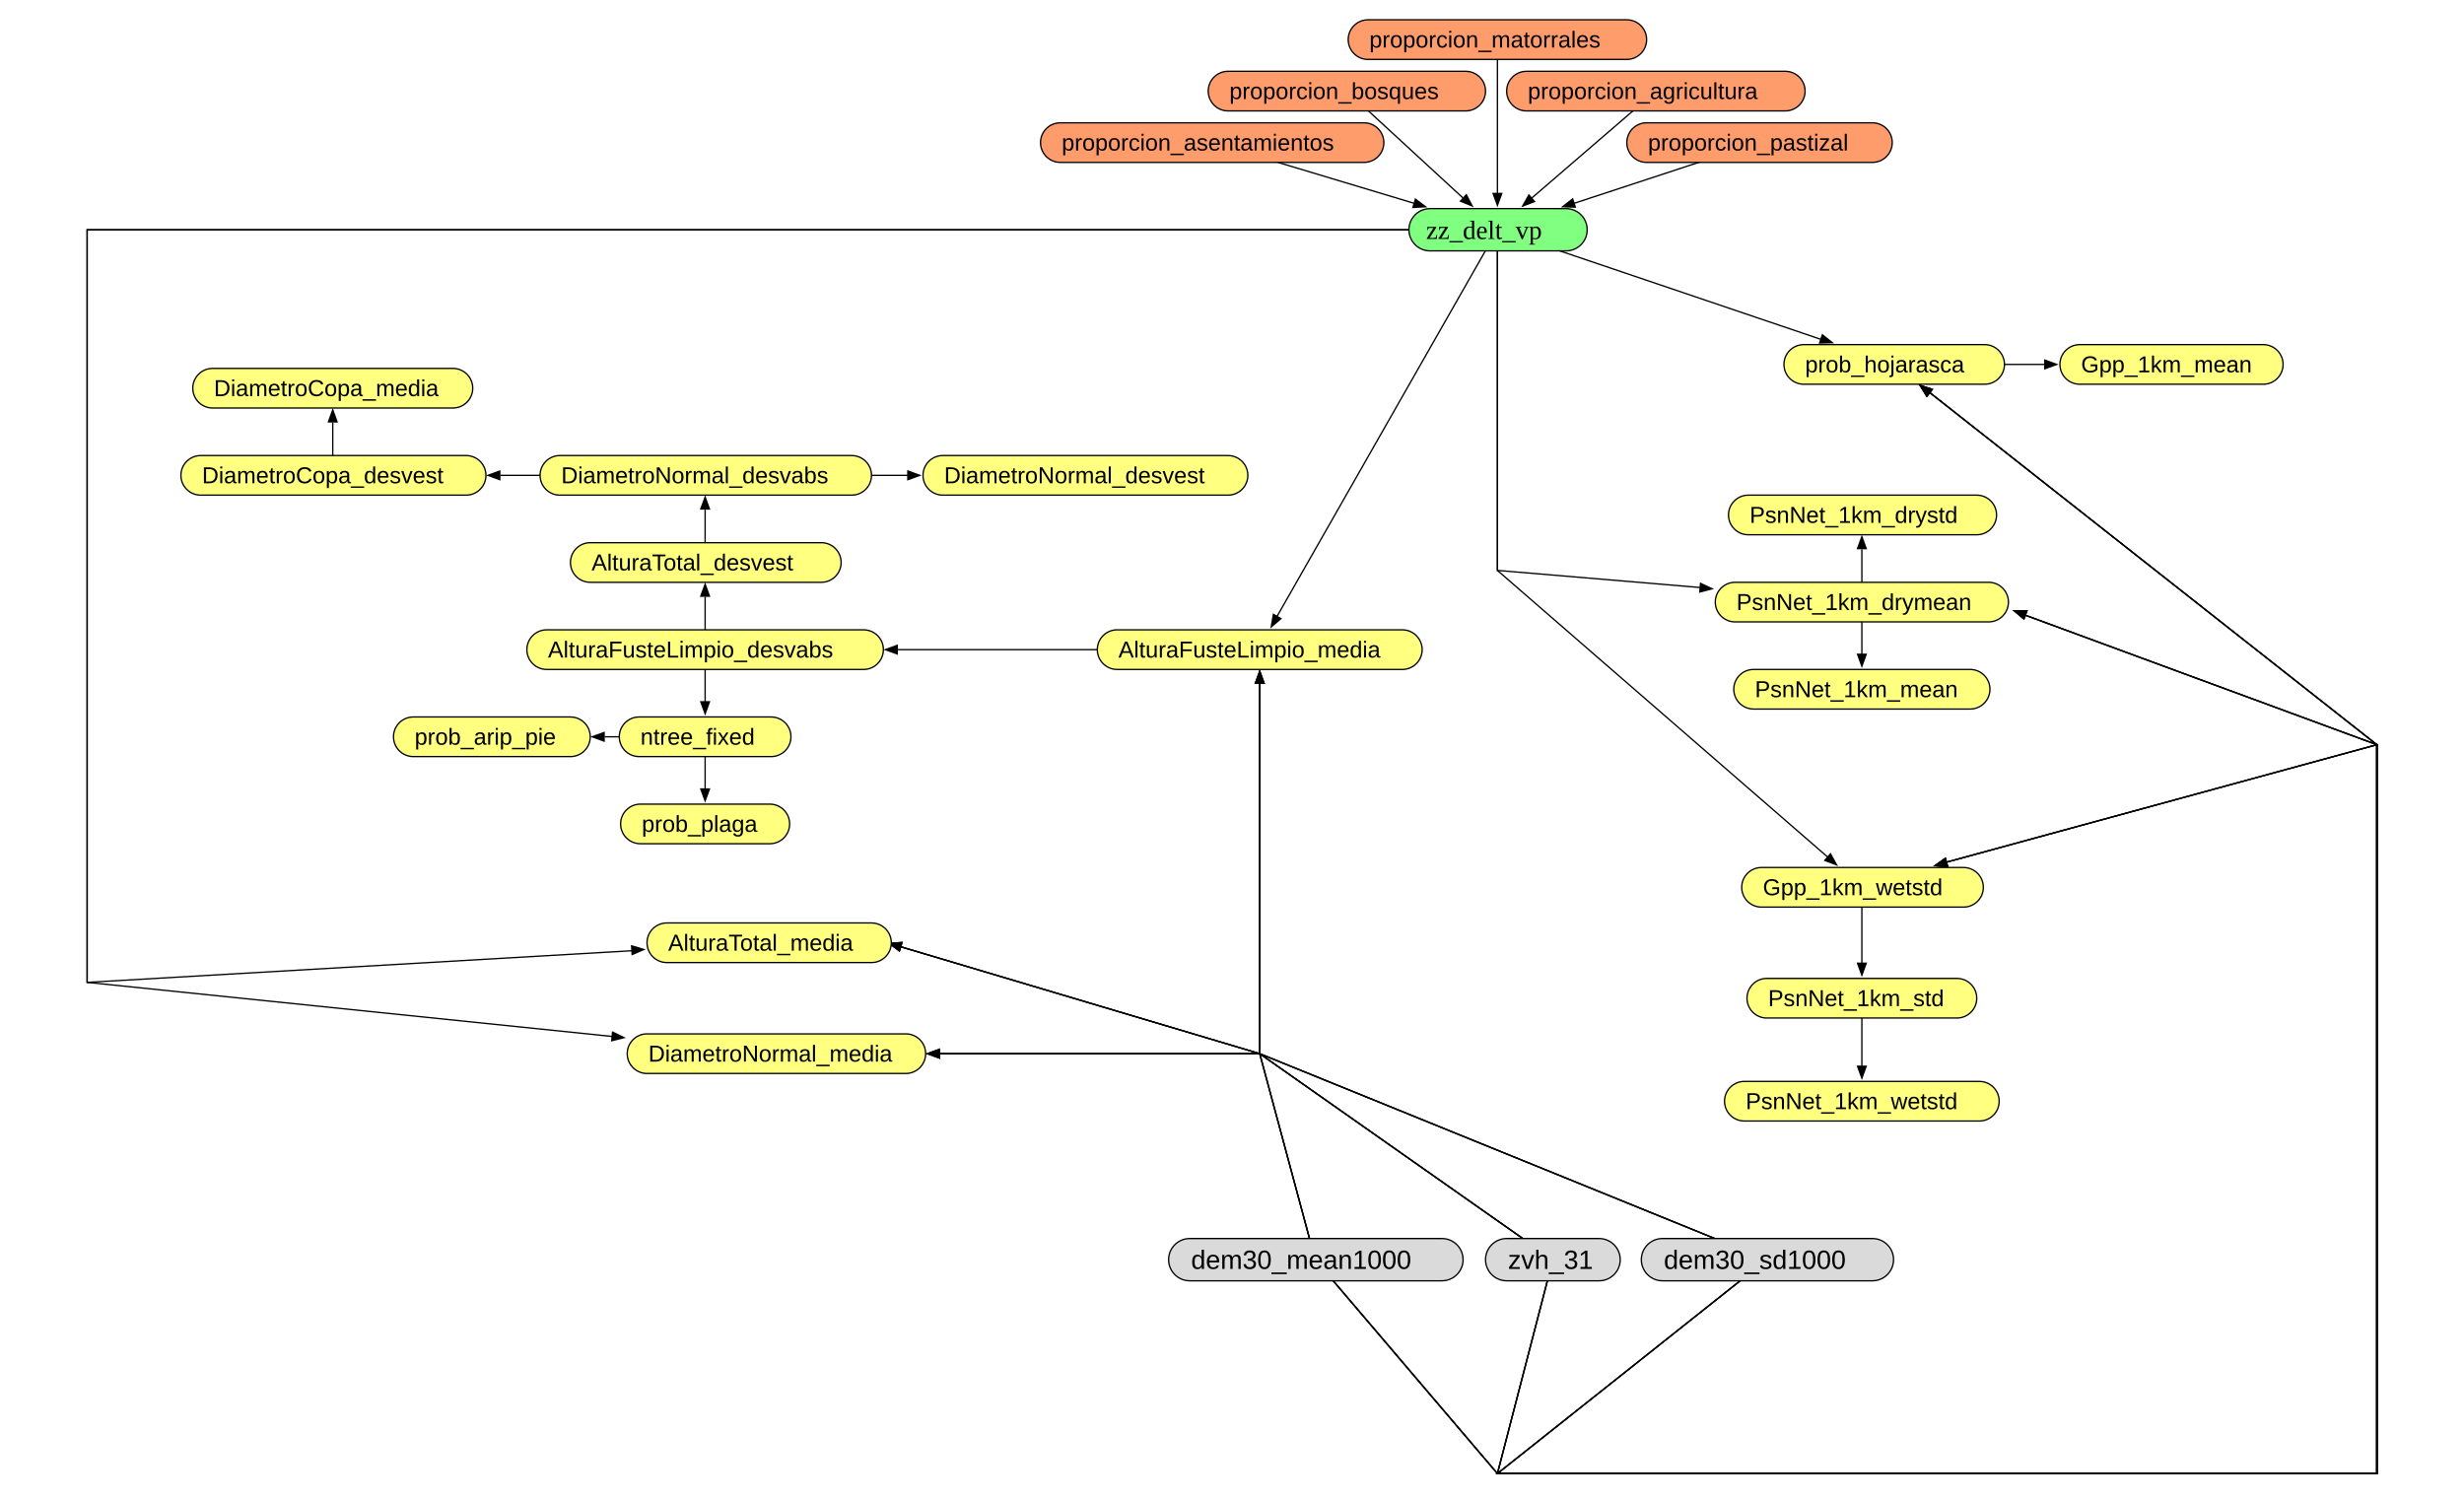
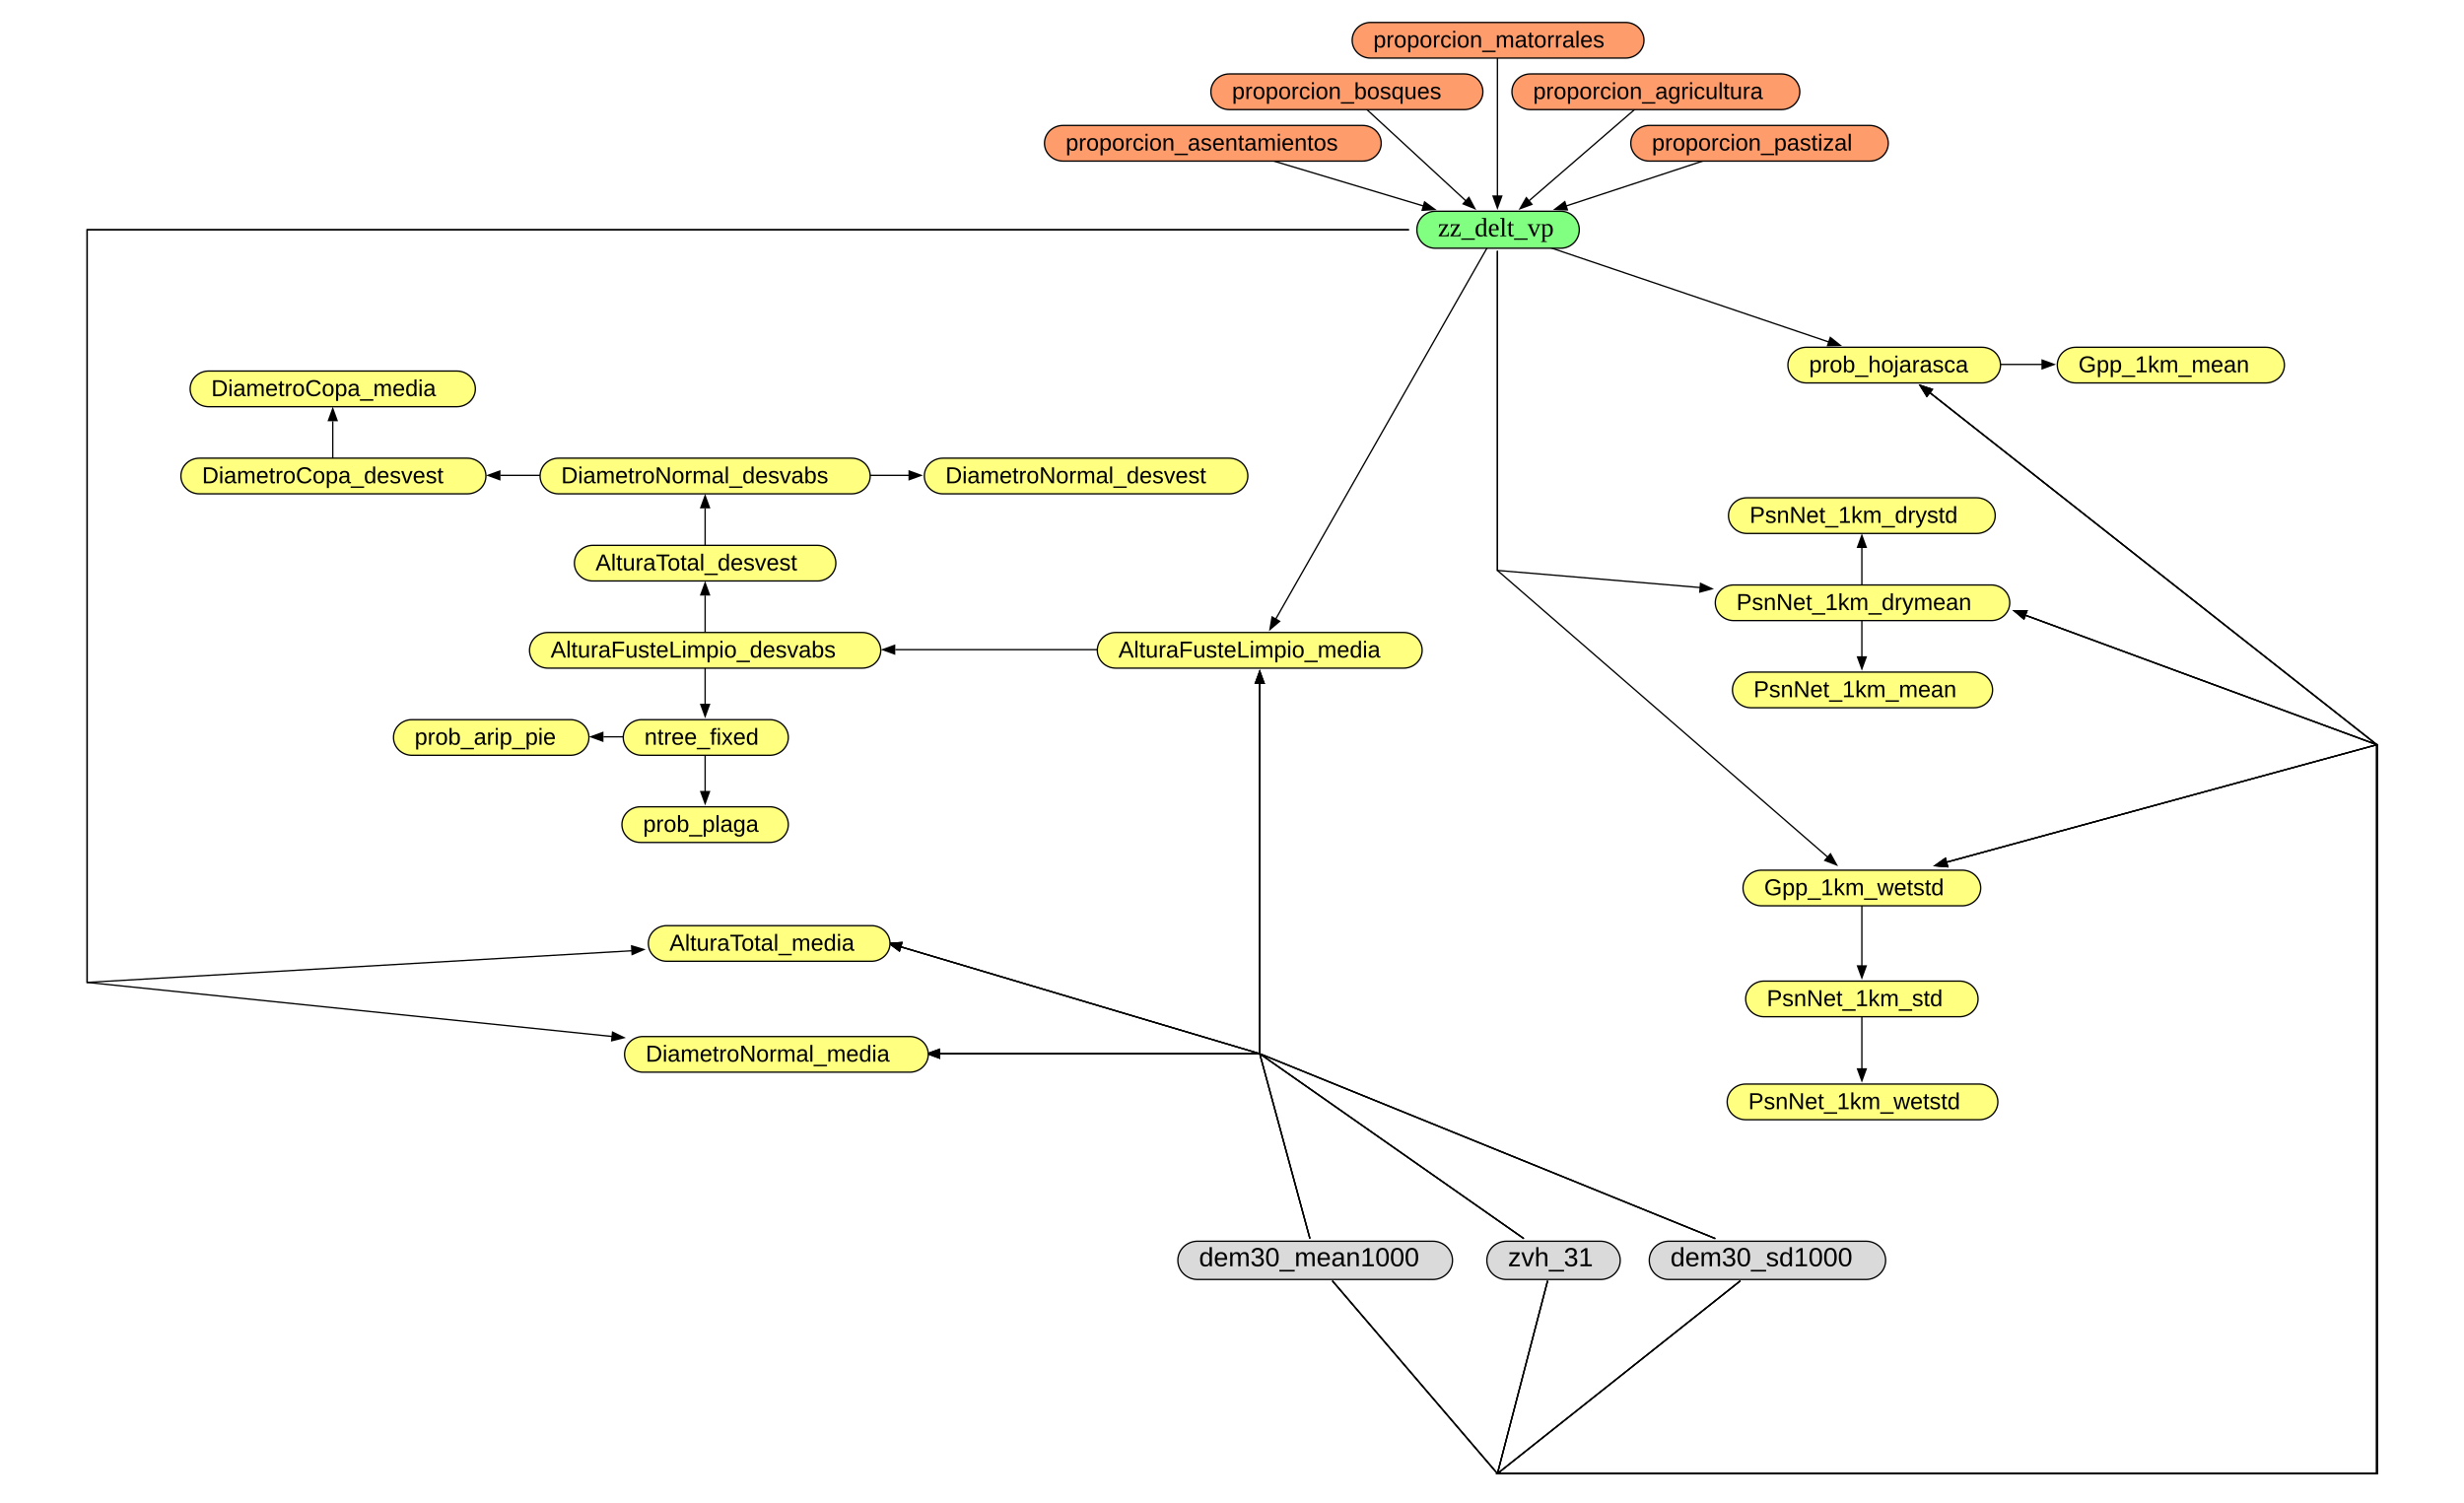
- <svg xmlns="http://www.w3.org/2000/svg" width="1866" height="1136" viewBox="0 0 1866 1136" xml:space="preserve" version="1.1">
-   <polygon points="1069.32,157.689 1071.6,150.023 1081,157 " fill="#000000" stroke="none" />
-   <polyline points="918,108 1071,154 " stroke="#000000" stroke-width="1" fill="none" />
-   <polygon points="1105.18,152.54 1110.57,146.631 1116,157 " fill="#000000" stroke="none" />
-   <polyline points="1020,69 1108,150 " stroke="#000000" stroke-width="1" fill="none" />
-   <polygon points="1130,146 1138,146 1134,157 " fill="#000000" stroke="none" />
-   <polyline points="1134,30 1134,147 " stroke="#000000" stroke-width="1" fill="none" />
-   <polygon points="1157.74,146.799 1162.95,152.868 1152,157 " fill="#000000" stroke="none" />
-   <polyline points="1254,69 1160,150 " stroke="#000000" stroke-width="1" fill="none" />
-   <polygon points="1191.23,149.806 1193.7,157.417 1182,157 " fill="#000000" stroke="none" />
-   <polyline points="1332,108 1192,154 " stroke="#000000" stroke-width="1" fill="none" />
+ <svg xmlns="http://www.w3.org/2000/svg" width="1866" height="1138" viewBox="0 0 1866 1138" xml:space="preserve" version="1.1">
+   <polygon points="1076.32,159.788 1078.54,152.103 1088,159 " fill="#000000" stroke="none" />
+   <polyline points="918,108 1078,156 " stroke="#000000" stroke-width="1" fill="none" />
+   <polygon points="1107.16,154.586 1112.53,148.654 1118,159 " fill="#000000" stroke="none" />
+   <polyline points="1020,69 1110,152 " stroke="#000000" stroke-width="1" fill="none" />
+   <polygon points="1130,148 1138,148 1134,159 " fill="#000000" stroke="none" />
+   <polyline points="1134,30 1134,149 " stroke="#000000" stroke-width="1" fill="none" />
+   <polygon points="1155.82,148.847 1160.99,154.959 1150,159 " fill="#000000" stroke="none" />
+   <polyline points="1254,69 1158,152 " stroke="#000000" stroke-width="1" fill="none" />
+   <polygon points="1185.28,151.869 1187.69,159.497 1176,159 " fill="#000000" stroke="none" />
+   <polyline points="1332,108 1186,156 " stroke="#000000" stroke-width="1" fill="none" />
  <polygon points="462.648,788.853 463.467,780.895 474,786 " fill="#000000" stroke="none" />
-   <polyline points="1134,174 66,174 66,744 464,785 " stroke="#000000" stroke-width="1" fill="none" />
+   <polyline points="1067,174 66,174 66,744 464,785 " stroke="#000000" stroke-width="1" fill="none" />
  <polygon points="712,794 712,802 701,798 " fill="#000000" stroke="none" />
-   <polyline points="996,954 954,798 712,798 " stroke="#000000" stroke-width="1" fill="none" />
+   <polyline points="992,938 954,798 712,798 " stroke="#000000" stroke-width="1" fill="none" />
  <polygon points="712,794 712,802 701,798 " fill="#000000" stroke="none" />
-   <polyline points="1176,954 954,798 712,798 " stroke="#000000" stroke-width="1" fill="none" />
+   <polyline points="1154,938 954,798 712,798 " stroke="#000000" stroke-width="1" fill="none" />
  <polygon points="712,794 712,802 701,798 " fill="#000000" stroke="none" />
-   <polyline points="1338,954 954,798 712,798 " stroke="#000000" stroke-width="1" fill="none" />
-   <polygon points="963.972,464.463 970.922,468.424 962,476 " fill="#000000" stroke="none" />
-   <polyline points="1134,174 967,467 " stroke="#000000" stroke-width="1" fill="none" />
+   <polyline points="1299,938 954,798 712,798 " stroke="#000000" stroke-width="1" fill="none" />
+   <polygon points="962.993,466.466 969.936,470.441 961,478 " fill="#000000" stroke="none" />
+   <polyline points="1134,174 966,469 " stroke="#000000" stroke-width="1" fill="none" />
  <polygon points="958,518 950,518 954,507 " fill="#000000" stroke="none" />
-   <polyline points="1176,954 954,798 954,518 " stroke="#000000" stroke-width="1" fill="none" />
+   <polyline points="1154,938 954,798 954,518 " stroke="#000000" stroke-width="1" fill="none" />
  <polygon points="958,518 950,518 954,507 " fill="#000000" stroke="none" />
-   <polyline points="1338,954 954,798 954,518 " stroke="#000000" stroke-width="1" fill="none" />
+   <polyline points="1299,938 954,798 954,518 " stroke="#000000" stroke-width="1" fill="none" />
  <polygon points="958,518 950,518 954,507 " fill="#000000" stroke="none" />
-   <polyline points="996,954 954,798 954,518 " stroke="#000000" stroke-width="1" fill="none" />
-   <polygon points="687,364 687,356 698,360 " fill="#000000" stroke="none" />
-   <polyline points="534,360 688,360 " stroke="#000000" stroke-width="1" fill="none" />
-   <polygon points="538,452 530,452 534,441 " fill="#000000" stroke="none" />
-   <polyline points="534,492 534,452 " stroke="#000000" stroke-width="1" fill="none" />
-   <polygon points="680,488 680,496 669,492 " fill="#000000" stroke="none" />
-   <polyline points="954,492 680,492 " stroke="#000000" stroke-width="1" fill="none" />
-   <polygon points="530,531 538,531 534,542 " fill="#000000" stroke="none" />
-   <polyline points="534,492 534,532 " stroke="#000000" stroke-width="1" fill="none" />
-   <polygon points="538,386 530,386 534,375 " fill="#000000" stroke="none" />
-   <polyline points="534,426 534,386 " stroke="#000000" stroke-width="1" fill="none" />
-   <polygon points="530,597 538,597 534,608 " fill="#000000" stroke="none" />
-   <polyline points="534,558 534,598 " stroke="#000000" stroke-width="1" fill="none" />
-   <polygon points="458,554 458,562 447,558 " fill="#000000" stroke="none" />
-   <polyline points="534,558 458,558 " stroke="#000000" stroke-width="1" fill="none" />
+   <polyline points="992,938 954,798 954,518 " stroke="#000000" stroke-width="1" fill="none" />
+   <polygon points="688,364 688,356 699,360 " fill="#000000" stroke="none" />
+   <polyline points="534,360 689,360 " stroke="#000000" stroke-width="1" fill="none" />
+   <polygon points="538,451 530,451 534,440 " fill="#000000" stroke="none" />
+   <polyline points="534,492 534,451 " stroke="#000000" stroke-width="1" fill="none" />
+   <polygon points="678,488 678,496 667,492 " fill="#000000" stroke="none" />
+   <polyline points="954,492 678,492 " stroke="#000000" stroke-width="1" fill="none" />
+   <polygon points="530,533 538,533 534,544 " fill="#000000" stroke="none" />
+   <polyline points="534,492 534,534 " stroke="#000000" stroke-width="1" fill="none" />
+   <polygon points="538,385 530,385 534,374 " fill="#000000" stroke="none" />
+   <polyline points="534,426 534,385 " stroke="#000000" stroke-width="1" fill="none" />
+   <polygon points="530,599 538,599 534,610 " fill="#000000" stroke="none" />
+   <polyline points="534,558 534,600 " stroke="#000000" stroke-width="1" fill="none" />
+   <polygon points="457,554 457,562 446,558 " fill="#000000" stroke="none" />
+   <polyline points="534,558 457,558 " stroke="#000000" stroke-width="1" fill="none" />
  <polygon points="379,356 379,364 368,360 " fill="#000000" stroke="none" />
  <polyline points="534,360 379,360 " stroke="#000000" stroke-width="1" fill="none" />
-   <polygon points="256,320 248,320 252,309 " fill="#000000" stroke="none" />
-   <polyline points="252,360 252,320 " stroke="#000000" stroke-width="1" fill="none" />
+   <polygon points="256,319 248,319 252,308 " fill="#000000" stroke="none" />
+   <polyline points="252,360 252,319 " stroke="#000000" stroke-width="1" fill="none" />
  <polygon points="478.255,723.642 477.783,715.656 489,719 " fill="#000000" stroke="none" />
-   <polyline points="1134,174 66,174 66,744 479,720 " stroke="#000000" stroke-width="1" fill="none" />
+   <polyline points="1067,174 66,174 66,744 479,720 " stroke="#000000" stroke-width="1" fill="none" />
  <polygon points="683.684,713.307 681.4,720.974 672,714 " fill="#000000" stroke="none" />
-   <polyline points="996,954 954,798 682,717 " stroke="#000000" stroke-width="1" fill="none" />
+   <polyline points="992,938 954,798 682,717 " stroke="#000000" stroke-width="1" fill="none" />
  <polygon points="683.684,713.307 681.4,720.974 672,714 " fill="#000000" stroke="none" />
-   <polyline points="1176,954 954,798 682,717 " stroke="#000000" stroke-width="1" fill="none" />
+   <polyline points="1154,938 954,798 682,717 " stroke="#000000" stroke-width="1" fill="none" />
  <polygon points="683.684,713.307 681.4,720.974 672,714 " fill="#000000" stroke="none" />
-   <polyline points="1338,954 954,798 682,717 " stroke="#000000" stroke-width="1" fill="none" />
+   <polyline points="1299,938 954,798 682,717 " stroke="#000000" stroke-width="1" fill="none" />
  <polygon points="1381.07,651.809 1386.32,645.768 1392,656 " fill="#000000" stroke="none" />
-   <polyline points="1134,174 1134,432 1384,649 " stroke="#000000" stroke-width="1" fill="none" />
+   <polyline points="1134,190 1134,432 1384,649 " stroke="#000000" stroke-width="1" fill="none" />
  <polygon points="1473.55,649.237 1475.67,656.953 1464,656 " fill="#000000" stroke="none" />
-   <polyline points="1176,954 1134,1116 1800,1116 1800,564 1474,653 " stroke="#000000" stroke-width="1" fill="none" />
+   <polyline points="1172,970 1134,1116 1800,1116 1800,564 1474,653 " stroke="#000000" stroke-width="1" fill="none" />
  <polygon points="1473.55,649.237 1475.67,656.953 1464,656 " fill="#000000" stroke="none" />
-   <polyline points="1338,954 1134,1116 1800,1116 1800,564 1474,653 " stroke="#000000" stroke-width="1" fill="none" />
+   <polyline points="1318,970 1134,1116 1800,1116 1800,564 1474,653 " stroke="#000000" stroke-width="1" fill="none" />
  <polygon points="1473.55,649.237 1475.67,656.953 1464,656 " fill="#000000" stroke="none" />
-   <polyline points="996,954 1134,1116 1800,1116 1800,564 1474,653 " stroke="#000000" stroke-width="1" fill="none" />
-   <polygon points="1406,729 1414,729 1410,740 " fill="#000000" stroke="none" />
-   <polyline points="1410,672 1410,730 " stroke="#000000" stroke-width="1" fill="none" />
-   <polygon points="1406,807 1414,807 1410,818 " fill="#000000" stroke="none" />
-   <polyline points="1410,756 1410,808 " stroke="#000000" stroke-width="1" fill="none" />
-   <polygon points="1377.3,260.283 1379.85,252.7 1389,260 " fill="#000000" stroke="none" />
-   <polyline points="1134,174 1379,257 " stroke="#000000" stroke-width="1" fill="none" />
+   <polyline points="1009,970 1134,1116 1800,1116 1800,564 1474,653 " stroke="#000000" stroke-width="1" fill="none" />
+   <polygon points="1406,731 1414,731 1410,742 " fill="#000000" stroke="none" />
+   <polyline points="1410,672 1410,732 " stroke="#000000" stroke-width="1" fill="none" />
+   <polygon points="1406,809 1414,809 1410,820 " fill="#000000" stroke="none" />
+   <polyline points="1410,756 1410,810 " stroke="#000000" stroke-width="1" fill="none" />
+   <polygon points="1383.3,262.284 1385.85,254.702 1395,262 " fill="#000000" stroke="none" />
+   <polyline points="1134,174 1385,259 " stroke="#000000" stroke-width="1" fill="none" />
  <polygon points="1464.12,294.658 1459.17,300.945 1453,291 " fill="#000000" stroke="none" />
-   <polyline points="1176,954 1134,1116 1800,1116 1800,564 1461,297 " stroke="#000000" stroke-width="1" fill="none" />
+   <polyline points="1172,970 1134,1116 1800,1116 1800,564 1461,297 " stroke="#000000" stroke-width="1" fill="none" />
  <polygon points="1464.12,294.658 1459.17,300.945 1453,291 " fill="#000000" stroke="none" />
-   <polyline points="1338,954 1134,1116 1800,1116 1800,564 1461,297 " stroke="#000000" stroke-width="1" fill="none" />
+   <polyline points="1318,970 1134,1116 1800,1116 1800,564 1461,297 " stroke="#000000" stroke-width="1" fill="none" />
  <polygon points="1464.12,294.658 1459.17,300.945 1453,291 " fill="#000000" stroke="none" />
-   <polyline points="996,954 1134,1116 1800,1116 1800,564 1461,297 " stroke="#000000" stroke-width="1" fill="none" />
-   <polygon points="1548,280 1548,272 1559,276 " fill="#000000" stroke="none" />
-   <polyline points="1434,276 1549,276 " stroke="#000000" stroke-width="1" fill="none" />
-   <polygon points="1406,495 1414,495 1410,506 " fill="#000000" stroke="none" />
-   <polyline points="1410,456 1410,496 " stroke="#000000" stroke-width="1" fill="none" />
-   <polygon points="1414,416 1406,416 1410,405 " fill="#000000" stroke="none" />
-   <polyline points="1410,456 1410,416 " stroke="#000000" stroke-width="1" fill="none" />
+   <polyline points="1009,970 1134,1116 1800,1116 1800,564 1461,297 " stroke="#000000" stroke-width="1" fill="none" />
+   <polygon points="1546,280 1546,272 1557,276 " fill="#000000" stroke="none" />
+   <polyline points="1434,276 1547,276 " stroke="#000000" stroke-width="1" fill="none" />
+   <polygon points="1406,497 1414,497 1410,508 " fill="#000000" stroke="none" />
+   <polyline points="1410,456 1410,498 " stroke="#000000" stroke-width="1" fill="none" />
+   <polygon points="1414,415 1406,415 1410,404 " fill="#000000" stroke="none" />
+   <polyline points="1410,456 1410,415 " stroke="#000000" stroke-width="1" fill="none" />
  <polygon points="1286.7,449.05 1287.38,441.079 1298,446 " fill="#000000" stroke="none" />
-   <polyline points="1134,174 1134,432 1288,445 " stroke="#000000" stroke-width="1" fill="none" />
+   <polyline points="1134,190 1134,432 1288,445 " stroke="#000000" stroke-width="1" fill="none" />
  <polygon points="1535.7,462.061 1532.93,469.565 1524,462 " fill="#000000" stroke="none" />
-   <polyline points="1176,954 1134,1116 1800,1116 1800,564 1534,466 " stroke="#000000" stroke-width="1" fill="none" />
+   <polyline points="1172,970 1134,1116 1800,1116 1800,564 1534,466 " stroke="#000000" stroke-width="1" fill="none" />
  <polygon points="1535.7,462.061 1532.93,469.565 1524,462 " fill="#000000" stroke="none" />
-   <polyline points="1338,954 1134,1116 1800,1116 1800,564 1534,466 " stroke="#000000" stroke-width="1" fill="none" />
+   <polyline points="1318,970 1134,1116 1800,1116 1800,564 1534,466 " stroke="#000000" stroke-width="1" fill="none" />
  <polygon points="1535.7,462.061 1532.93,469.565 1524,462 " fill="#000000" stroke="none" />
-   <polyline points="996,954 1134,1116 1800,1116 1800,564 1534,466 " stroke="#000000" stroke-width="1" fill="none" />
+   <polyline points="1009,970 1134,1116 1800,1116 1800,564 1534,466 " stroke="#000000" stroke-width="1" fill="none" />
  <g id="proporcion_matorrales">
-     <rect x="1021" y="15" width="226" height="30" rx="15" ry="15" fill="#ff9c6c" stroke-width="0" />
-     <rect x="1021" y="15" width="226" height="30" rx="15" ry="15" fill-opacity="0" stroke="#000000" stroke-width="1" />
-     <text x="1037" y="36" font-family="Arial" font-size="17.5">proporcion_matorrales</text>
+     <rect x="1024" y="17" width="221" height="27" rx="14" ry="14" fill="#ff9c6c" stroke-width="0" />
+     <rect x="1024" y="17" width="221" height="27" rx="14" ry="14" fill-opacity="0" stroke="#000000" stroke-width="1" />
+     <text x="1040" y="36" font-family="Arial" font-size="17.5">proporcion_matorrales</text>
  </g>
  <g id="zz_delt_vp">
-     <rect x="1067" y="158" width="135" height="32" rx="16" ry="16" fill="#80ff80" stroke-width="0" />
-     <rect x="1067" y="158" width="135" height="32" rx="16" ry="16" fill-opacity="0" stroke="#000000" stroke-width="1" />
-     <text x="1080" y="181" font-family="" font-size="20">zz_delt_vp</text>
+     <rect x="1073" y="160" width="123" height="28" rx="14" ry="14" fill="#80ff80" stroke-width="0" />
+     <rect x="1073" y="160" width="123" height="28" rx="14" ry="14" fill-opacity="0" stroke="#000000" stroke-width="1" />
+     <text x="1089" y="179" font-family="Times New Roman" font-size="20">zz_delt_vp</text>
  </g>
  <g id="DiametroNormal_media">
-     <rect x="475" y="783" width="226" height="30" rx="15" ry="15" fill="#ffff80" stroke-width="0" />
-     <rect x="475" y="783" width="226" height="30" rx="15" ry="15" fill-opacity="0" stroke="#000000" stroke-width="1" />
-     <text x="491" y="804" font-family="Arial" font-size="17.5">DiametroNormal_media</text>
+     <rect x="473" y="785" width="230" height="27" rx="14" ry="14" fill="#ffff80" stroke-width="0" />
+     <rect x="473" y="785" width="230" height="27" rx="14" ry="14" fill-opacity="0" stroke="#000000" stroke-width="1" />
+     <text x="489" y="804" font-family="Arial" font-size="17.5">DiametroNormal_media</text>
  </g>
  <g id="AlturaFusteLimpio_media">
-     <rect x="831" y="477" width="246" height="30" rx="15" ry="15" fill="#ffff80" stroke-width="0" />
-     <rect x="831" y="477" width="246" height="30" rx="15" ry="15" fill-opacity="0" stroke="#000000" stroke-width="1" />
+     <rect x="831" y="479" width="246" height="27" rx="14" ry="14" fill="#ffff80" stroke-width="0" />
+     <rect x="831" y="479" width="246" height="27" rx="14" ry="14" fill-opacity="0" stroke="#000000" stroke-width="1" />
    <text x="847" y="498" font-family="Arial" font-size="17.5">AlturaFusteLimpio_media</text>
  </g>
  <g id="proporcion_agricultura">
-     <rect x="1141" y="54" width="226" height="30" rx="15" ry="15" fill="#ff9c6c" stroke-width="0" />
-     <rect x="1141" y="54" width="226" height="30" rx="15" ry="15" fill-opacity="0" stroke="#000000" stroke-width="1" />
-     <text x="1157" y="75" font-family="Arial" font-size="17.5">proporcion_agricultura</text>
+     <rect x="1145" y="56" width="218" height="27" rx="14" ry="14" fill="#ff9c6c" stroke-width="0" />
+     <rect x="1145" y="56" width="218" height="27" rx="14" ry="14" fill-opacity="0" stroke="#000000" stroke-width="1" />
+     <text x="1161" y="75" font-family="Arial" font-size="17.5">proporcion_agricultura</text>
  </g>
  <g id="proporcion_bosques">
-     <rect x="915" y="54" width="210" height="30" rx="15" ry="15" fill="#ff9c6c" stroke-width="0" />
-     <rect x="915" y="54" width="210" height="30" rx="15" ry="15" fill-opacity="0" stroke="#000000" stroke-width="1" />
-     <text x="931" y="75" font-family="Arial" font-size="17.5">proporcion_bosques</text>
+     <rect x="917" y="56" width="206" height="27" rx="14" ry="14" fill="#ff9c6c" stroke-width="0" />
+     <rect x="917" y="56" width="206" height="27" rx="14" ry="14" fill-opacity="0" stroke="#000000" stroke-width="1" />
+     <text x="933" y="75" font-family="Arial" font-size="17.5">proporcion_bosques</text>
  </g>
  <g id="proporcion_pastizal">
-     <rect x="1232" y="93" width="201" height="30" rx="15" ry="15" fill="#ff9c6c" stroke-width="0" />
-     <rect x="1232" y="93" width="201" height="30" rx="15" ry="15" fill-opacity="0" stroke="#000000" stroke-width="1" />
-     <text x="1248" y="114" font-family="Arial" font-size="17.5">proporcion_pastizal</text>
+     <rect x="1235" y="95" width="195" height="27" rx="14" ry="14" fill="#ff9c6c" stroke-width="0" />
+     <rect x="1235" y="95" width="195" height="27" rx="14" ry="14" fill-opacity="0" stroke="#000000" stroke-width="1" />
+     <text x="1251" y="114" font-family="Arial" font-size="17.5">proporcion_pastizal</text>
  </g>
  <g id="proporcion_asentamientos">
-     <rect x="788" y="93" width="260" height="30" rx="15" ry="15" fill="#ff9c6c" stroke-width="0" />
-     <rect x="788" y="93" width="260" height="30" rx="15" ry="15" fill-opacity="0" stroke="#000000" stroke-width="1" />
-     <text x="804" y="114" font-family="Arial" font-size="17.5">proporcion_asentamientos</text>
+     <rect x="791" y="95" width="255" height="27" rx="14" ry="14" fill="#ff9c6c" stroke-width="0" />
+     <rect x="791" y="95" width="255" height="27" rx="14" ry="14" fill-opacity="0" stroke="#000000" stroke-width="1" />
+     <text x="807" y="114" font-family="Arial" font-size="17.5">proporcion_asentamientos</text>
  </g>
  <g id="DiametroNormal_desvest">
-     <rect x="699" y="345" width="246" height="30" rx="15" ry="15" fill="#ffff80" stroke-width="0" />
-     <rect x="699" y="345" width="246" height="30" rx="15" ry="15" fill-opacity="0" stroke="#000000" stroke-width="1" />
-     <text x="715" y="366" font-family="Arial" font-size="17.5">DiametroNormal_desvest</text>
+     <rect x="700" y="347" width="245" height="27" rx="14" ry="14" fill="#ffff80" stroke-width="0" />
+     <rect x="700" y="347" width="245" height="27" rx="14" ry="14" fill-opacity="0" stroke="#000000" stroke-width="1" />
+     <text x="716" y="366" font-family="Arial" font-size="17.5">DiametroNormal_desvest</text>
  </g>
  <g id="AlturaTotal_desvest">
-     <rect x="432" y="411" width="205" height="30" rx="15" ry="15" fill="#ffff80" stroke-width="0" />
-     <rect x="432" y="411" width="205" height="30" rx="15" ry="15" fill-opacity="0" stroke="#000000" stroke-width="1" />
-     <text x="448" y="432" font-family="Arial" font-size="17.5">AlturaTotal_desvest</text>
+     <rect x="435" y="413" width="198" height="27" rx="14" ry="14" fill="#ffff80" stroke-width="0" />
+     <rect x="435" y="413" width="198" height="27" rx="14" ry="14" fill-opacity="0" stroke="#000000" stroke-width="1" />
+     <text x="451" y="432" font-family="Arial" font-size="17.5">AlturaTotal_desvest</text>
  </g>
  <g id="AlturaFusteLimpio_desvabs">
-     <rect x="399" y="477" width="270" height="30" rx="15" ry="15" fill="#ffff80" stroke-width="0" />
-     <rect x="399" y="477" width="270" height="30" rx="15" ry="15" fill-opacity="0" stroke="#000000" stroke-width="1" />
-     <text x="415" y="498" font-family="Arial" font-size="17.5">AlturaFusteLimpio_desvabs</text>
+     <rect x="401" y="479" width="266" height="27" rx="14" ry="14" fill="#ffff80" stroke-width="0" />
+     <rect x="401" y="479" width="266" height="27" rx="14" ry="14" fill-opacity="0" stroke="#000000" stroke-width="1" />
+     <text x="417" y="498" font-family="Arial" font-size="17.5">AlturaFusteLimpio_desvabs</text>
  </g>
  <g id="ntree_fixed">
-     <rect x="469" y="543" width="130" height="30" rx="15" ry="15" fill="#ffff80" stroke-width="0" />
-     <rect x="469" y="543" width="130" height="30" rx="15" ry="15" fill-opacity="0" stroke="#000000" stroke-width="1" />
-     <text x="485" y="564" font-family="Arial" font-size="17.5">ntree_fixed</text>
+     <rect x="472" y="545" width="125" height="27" rx="14" ry="14" fill="#ffff80" stroke-width="0" />
+     <rect x="472" y="545" width="125" height="27" rx="14" ry="14" fill-opacity="0" stroke="#000000" stroke-width="1" />
+     <text x="488" y="564" font-family="Arial" font-size="17.5">ntree_fixed</text>
  </g>
  <g id="DiametroNormal_desvabs">
-     <rect x="409" y="345" width="251" height="30" rx="15" ry="15" fill="#ffff80" stroke-width="0" />
-     <rect x="409" y="345" width="251" height="30" rx="15" ry="15" fill-opacity="0" stroke="#000000" stroke-width="1" />
+     <rect x="409" y="347" width="250" height="27" rx="14" ry="14" fill="#ffff80" stroke-width="0" />
+     <rect x="409" y="347" width="250" height="27" rx="14" ry="14" fill-opacity="0" stroke="#000000" stroke-width="1" />
    <text x="425" y="366" font-family="Arial" font-size="17.5">DiametroNormal_desvabs</text>
  </g>
  <g id="prob_plaga">
-     <rect x="470" y="609" width="128" height="30" rx="15" ry="15" fill="#ffff80" stroke-width="0" />
-     <rect x="470" y="609" width="128" height="30" rx="15" ry="15" fill-opacity="0" stroke="#000000" stroke-width="1" />
-     <text x="486" y="630" font-family="Arial" font-size="17.5">prob_plaga</text>
+     <rect x="471" y="611" width="126" height="27" rx="14" ry="14" fill="#ffff80" stroke-width="0" />
+     <rect x="471" y="611" width="126" height="27" rx="14" ry="14" fill-opacity="0" stroke="#000000" stroke-width="1" />
+     <text x="487" y="630" font-family="Arial" font-size="17.5">prob_plaga</text>
  </g>
  <g id="prob_arip_pie">
-     <rect x="298" y="543" width="149" height="30" rx="15" ry="15" fill="#ffff80" stroke-width="0" />
-     <rect x="298" y="543" width="149" height="30" rx="15" ry="15" fill-opacity="0" stroke="#000000" stroke-width="1" />
+     <rect x="298" y="545" width="148" height="27" rx="14" ry="14" fill="#ffff80" stroke-width="0" />
+     <rect x="298" y="545" width="148" height="27" rx="14" ry="14" fill-opacity="0" stroke="#000000" stroke-width="1" />
    <text x="314" y="564" font-family="Arial" font-size="17.5">prob_arip_pie</text>
  </g>
  <g id="DiametroCopa_desvest">
-     <rect x="137" y="345" width="231" height="30" rx="15" ry="15" fill="#ffff80" stroke-width="0" />
-     <rect x="137" y="345" width="231" height="30" rx="15" ry="15" fill-opacity="0" stroke="#000000" stroke-width="1" />
+     <rect x="137" y="347" width="231" height="27" rx="14" ry="14" fill="#ffff80" stroke-width="0" />
+     <rect x="137" y="347" width="231" height="27" rx="14" ry="14" fill-opacity="0" stroke="#000000" stroke-width="1" />
    <text x="153" y="366" font-family="Arial" font-size="17.5">DiametroCopa_desvest</text>
  </g>
  <g id="DiametroCopa_media">
-     <rect x="146" y="279" width="212" height="30" rx="15" ry="15" fill="#ffff80" stroke-width="0" />
-     <rect x="146" y="279" width="212" height="30" rx="15" ry="15" fill-opacity="0" stroke="#000000" stroke-width="1" />
-     <text x="162" y="300" font-family="Arial" font-size="17.5">DiametroCopa_media</text>
+     <rect x="144" y="281" width="216" height="27" rx="14" ry="14" fill="#ffff80" stroke-width="0" />
+     <rect x="144" y="281" width="216" height="27" rx="14" ry="14" fill-opacity="0" stroke="#000000" stroke-width="1" />
+     <text x="160" y="300" font-family="Arial" font-size="17.5">DiametroCopa_media</text>
  </g>
  <g id="AlturaTotal_media">
-     <rect x="490" y="699" width="185" height="30" rx="15" ry="15" fill="#ffff80" stroke-width="0" />
-     <rect x="490" y="699" width="185" height="30" rx="15" ry="15" fill-opacity="0" stroke="#000000" stroke-width="1" />
-     <text x="506" y="720" font-family="Arial" font-size="17.5">AlturaTotal_media</text>
+     <rect x="491" y="701" width="183" height="27" rx="14" ry="14" fill="#ffff80" stroke-width="0" />
+     <rect x="491" y="701" width="183" height="27" rx="14" ry="14" fill-opacity="0" stroke="#000000" stroke-width="1" />
+     <text x="507" y="720" font-family="Arial" font-size="17.5">AlturaTotal_media</text>
  </g>
  <g id="Gpp_1km_wetstd">
-     <rect x="1319" y="657" width="183" height="30" rx="15" ry="15" fill="#ffff80" stroke-width="0" />
-     <rect x="1319" y="657" width="183" height="30" rx="15" ry="15" fill-opacity="0" stroke="#000000" stroke-width="1" />
-     <text x="1335" y="678" font-family="Arial" font-size="17.5">Gpp_1km_wetstd</text>
+     <rect x="1320" y="659" width="180" height="27" rx="14" ry="14" fill="#ffff80" stroke-width="0" />
+     <rect x="1320" y="659" width="180" height="27" rx="14" ry="14" fill-opacity="0" stroke="#000000" stroke-width="1" />
+     <text x="1336" y="678" font-family="Arial" font-size="17.5">Gpp_1km_wetstd</text>
  </g>
  <g id="PsnNet_1km_std">
-     <rect x="1323" y="741" width="174" height="30" rx="15" ry="15" fill="#ffff80" stroke-width="0" />
-     <rect x="1323" y="741" width="174" height="30" rx="15" ry="15" fill-opacity="0" stroke="#000000" stroke-width="1" />
-     <text x="1339" y="762" font-family="Arial" font-size="17.5">PsnNet_1km_std</text>
+     <rect x="1322" y="743" width="176" height="27" rx="14" ry="14" fill="#ffff80" stroke-width="0" />
+     <rect x="1322" y="743" width="176" height="27" rx="14" ry="14" fill-opacity="0" stroke="#000000" stroke-width="1" />
+     <text x="1338" y="762" font-family="Arial" font-size="17.5">PsnNet_1km_std</text>
  </g>
  <g id="PsnNet_1km_wetstd">
-     <rect x="1306" y="819" width="208" height="30" rx="15" ry="15" fill="#ffff80" stroke-width="0" />
-     <rect x="1306" y="819" width="208" height="30" rx="15" ry="15" fill-opacity="0" stroke="#000000" stroke-width="1" />
-     <text x="1322" y="840" font-family="Arial" font-size="17.5">PsnNet_1km_wetstd</text>
+     <rect x="1308" y="821" width="205" height="27" rx="14" ry="14" fill="#ffff80" stroke-width="0" />
+     <rect x="1308" y="821" width="205" height="27" rx="14" ry="14" fill-opacity="0" stroke="#000000" stroke-width="1" />
+     <text x="1324" y="840" font-family="Arial" font-size="17.5">PsnNet_1km_wetstd</text>
  </g>
  <g id="dem30_mean1000">
-     <rect x="885" y="938" width="223" height="32" rx="16" ry="16" fill="#dadada" stroke-width="0" />
-     <rect x="885" y="938" width="223" height="32" rx="16" ry="16" fill-opacity="0" stroke="#000000" stroke-width="1" />
-     <text x="902" y="961" font-family="Arial" font-size="20">dem30_mean1000</text>
+     <rect x="892" y="940" width="208" height="29" rx="15" ry="15" fill="#dadada" stroke-width="0" />
+     <rect x="892" y="940" width="208" height="29" rx="15" ry="15" fill-opacity="0" stroke="#000000" stroke-width="1" />
+     <text x="908" y="959" font-family="Arial" font-size="20">dem30_mean1000</text>
  </g>
  <g id="dem30_sd1000">
-     <rect x="1243" y="938" width="191" height="32" rx="16" ry="16" fill="#dadada" stroke-width="0" />
-     <rect x="1243" y="938" width="191" height="32" rx="16" ry="16" fill-opacity="0" stroke="#000000" stroke-width="1" />
-     <text x="1260" y="961" font-family="Arial" font-size="20">dem30_sd1000</text>
+     <rect x="1249" y="940" width="179" height="29" rx="15" ry="15" fill="#dadada" stroke-width="0" />
+     <rect x="1249" y="940" width="179" height="29" rx="15" ry="15" fill-opacity="0" stroke="#000000" stroke-width="1" />
+     <text x="1265" y="959" font-family="Arial" font-size="20">dem30_sd1000</text>
  </g>
  <g id="zvh_31">
-     <rect x="1125" y="938" width="102" height="32" rx="16" ry="16" fill="#dadada" stroke-width="0" />
-     <rect x="1125" y="938" width="102" height="32" rx="16" ry="16" fill-opacity="0" stroke="#000000" stroke-width="1" />
-     <text x="1142" y="961" font-family="Arial" font-size="20">zvh_31</text>
+     <rect x="1126" y="940" width="101" height="29" rx="15" ry="15" fill="#dadada" stroke-width="0" />
+     <rect x="1126" y="940" width="101" height="29" rx="15" ry="15" fill-opacity="0" stroke="#000000" stroke-width="1" />
+     <text x="1142" y="959" font-family="Arial" font-size="20">zvh_31</text>
  </g>
  <g id="prob_hojarasca">
-     <rect x="1351" y="261" width="167" height="30" rx="15" ry="15" fill="#ffff80" stroke-width="0" />
-     <rect x="1351" y="261" width="167" height="30" rx="15" ry="15" fill-opacity="0" stroke="#000000" stroke-width="1" />
-     <text x="1367" y="282" font-family="Arial" font-size="17.5">prob_hojarasca</text>
+     <rect x="1354" y="263" width="161" height="27" rx="14" ry="14" fill="#ffff80" stroke-width="0" />
+     <rect x="1354" y="263" width="161" height="27" rx="14" ry="14" fill-opacity="0" stroke="#000000" stroke-width="1" />
+     <text x="1370" y="282" font-family="Arial" font-size="17.5">prob_hojarasca</text>
  </g>
  <g id="Gpp_1km_mean">
-     <rect x="1560" y="261" width="169" height="30" rx="15" ry="15" fill="#ffff80" stroke-width="0" />
-     <rect x="1560" y="261" width="169" height="30" rx="15" ry="15" fill-opacity="0" stroke="#000000" stroke-width="1" />
-     <text x="1576" y="282" font-family="Arial" font-size="17.5">Gpp_1km_mean</text>
+     <rect x="1558" y="263" width="172" height="27" rx="14" ry="14" fill="#ffff80" stroke-width="0" />
+     <rect x="1558" y="263" width="172" height="27" rx="14" ry="14" fill-opacity="0" stroke="#000000" stroke-width="1" />
+     <text x="1574" y="282" font-family="Arial" font-size="17.5">Gpp_1km_mean</text>
  </g>
  <g id="PsnNet_1km_mean">
-     <rect x="1313" y="507" width="194" height="30" rx="15" ry="15" fill="#ffff80" stroke-width="0" />
-     <rect x="1313" y="507" width="194" height="30" rx="15" ry="15" fill-opacity="0" stroke="#000000" stroke-width="1" />
-     <text x="1329" y="528" font-family="Arial" font-size="17.5">PsnNet_1km_mean</text>
+     <rect x="1312" y="509" width="197" height="27" rx="14" ry="14" fill="#ffff80" stroke-width="0" />
+     <rect x="1312" y="509" width="197" height="27" rx="14" ry="14" fill-opacity="0" stroke="#000000" stroke-width="1" />
+     <text x="1328" y="528" font-family="Arial" font-size="17.5">PsnNet_1km_mean</text>
  </g>
  <g id="PsnNet_1km_drystd">
-     <rect x="1309" y="375" width="203" height="30" rx="15" ry="15" fill="#ffff80" stroke-width="0" />
-     <rect x="1309" y="375" width="203" height="30" rx="15" ry="15" fill-opacity="0" stroke="#000000" stroke-width="1" />
+     <rect x="1309" y="377" width="202" height="27" rx="14" ry="14" fill="#ffff80" stroke-width="0" />
+     <rect x="1309" y="377" width="202" height="27" rx="14" ry="14" fill-opacity="0" stroke="#000000" stroke-width="1" />
    <text x="1325" y="396" font-family="Arial" font-size="17.5">PsnNet_1km_drystd</text>
  </g>
  <g id="PsnNet_1km_drymean">
-     <rect x="1299" y="441" width="222" height="30" rx="15" ry="15" fill="#ffff80" stroke-width="0" />
-     <rect x="1299" y="441" width="222" height="30" rx="15" ry="15" fill-opacity="0" stroke="#000000" stroke-width="1" />
+     <rect x="1299" y="443" width="223" height="27" rx="14" ry="14" fill="#ffff80" stroke-width="0" />
+     <rect x="1299" y="443" width="223" height="27" rx="14" ry="14" fill-opacity="0" stroke="#000000" stroke-width="1" />
    <text x="1315" y="462" font-family="Arial" font-size="17.5">PsnNet_1km_drymean</text>
  </g>
</svg>
